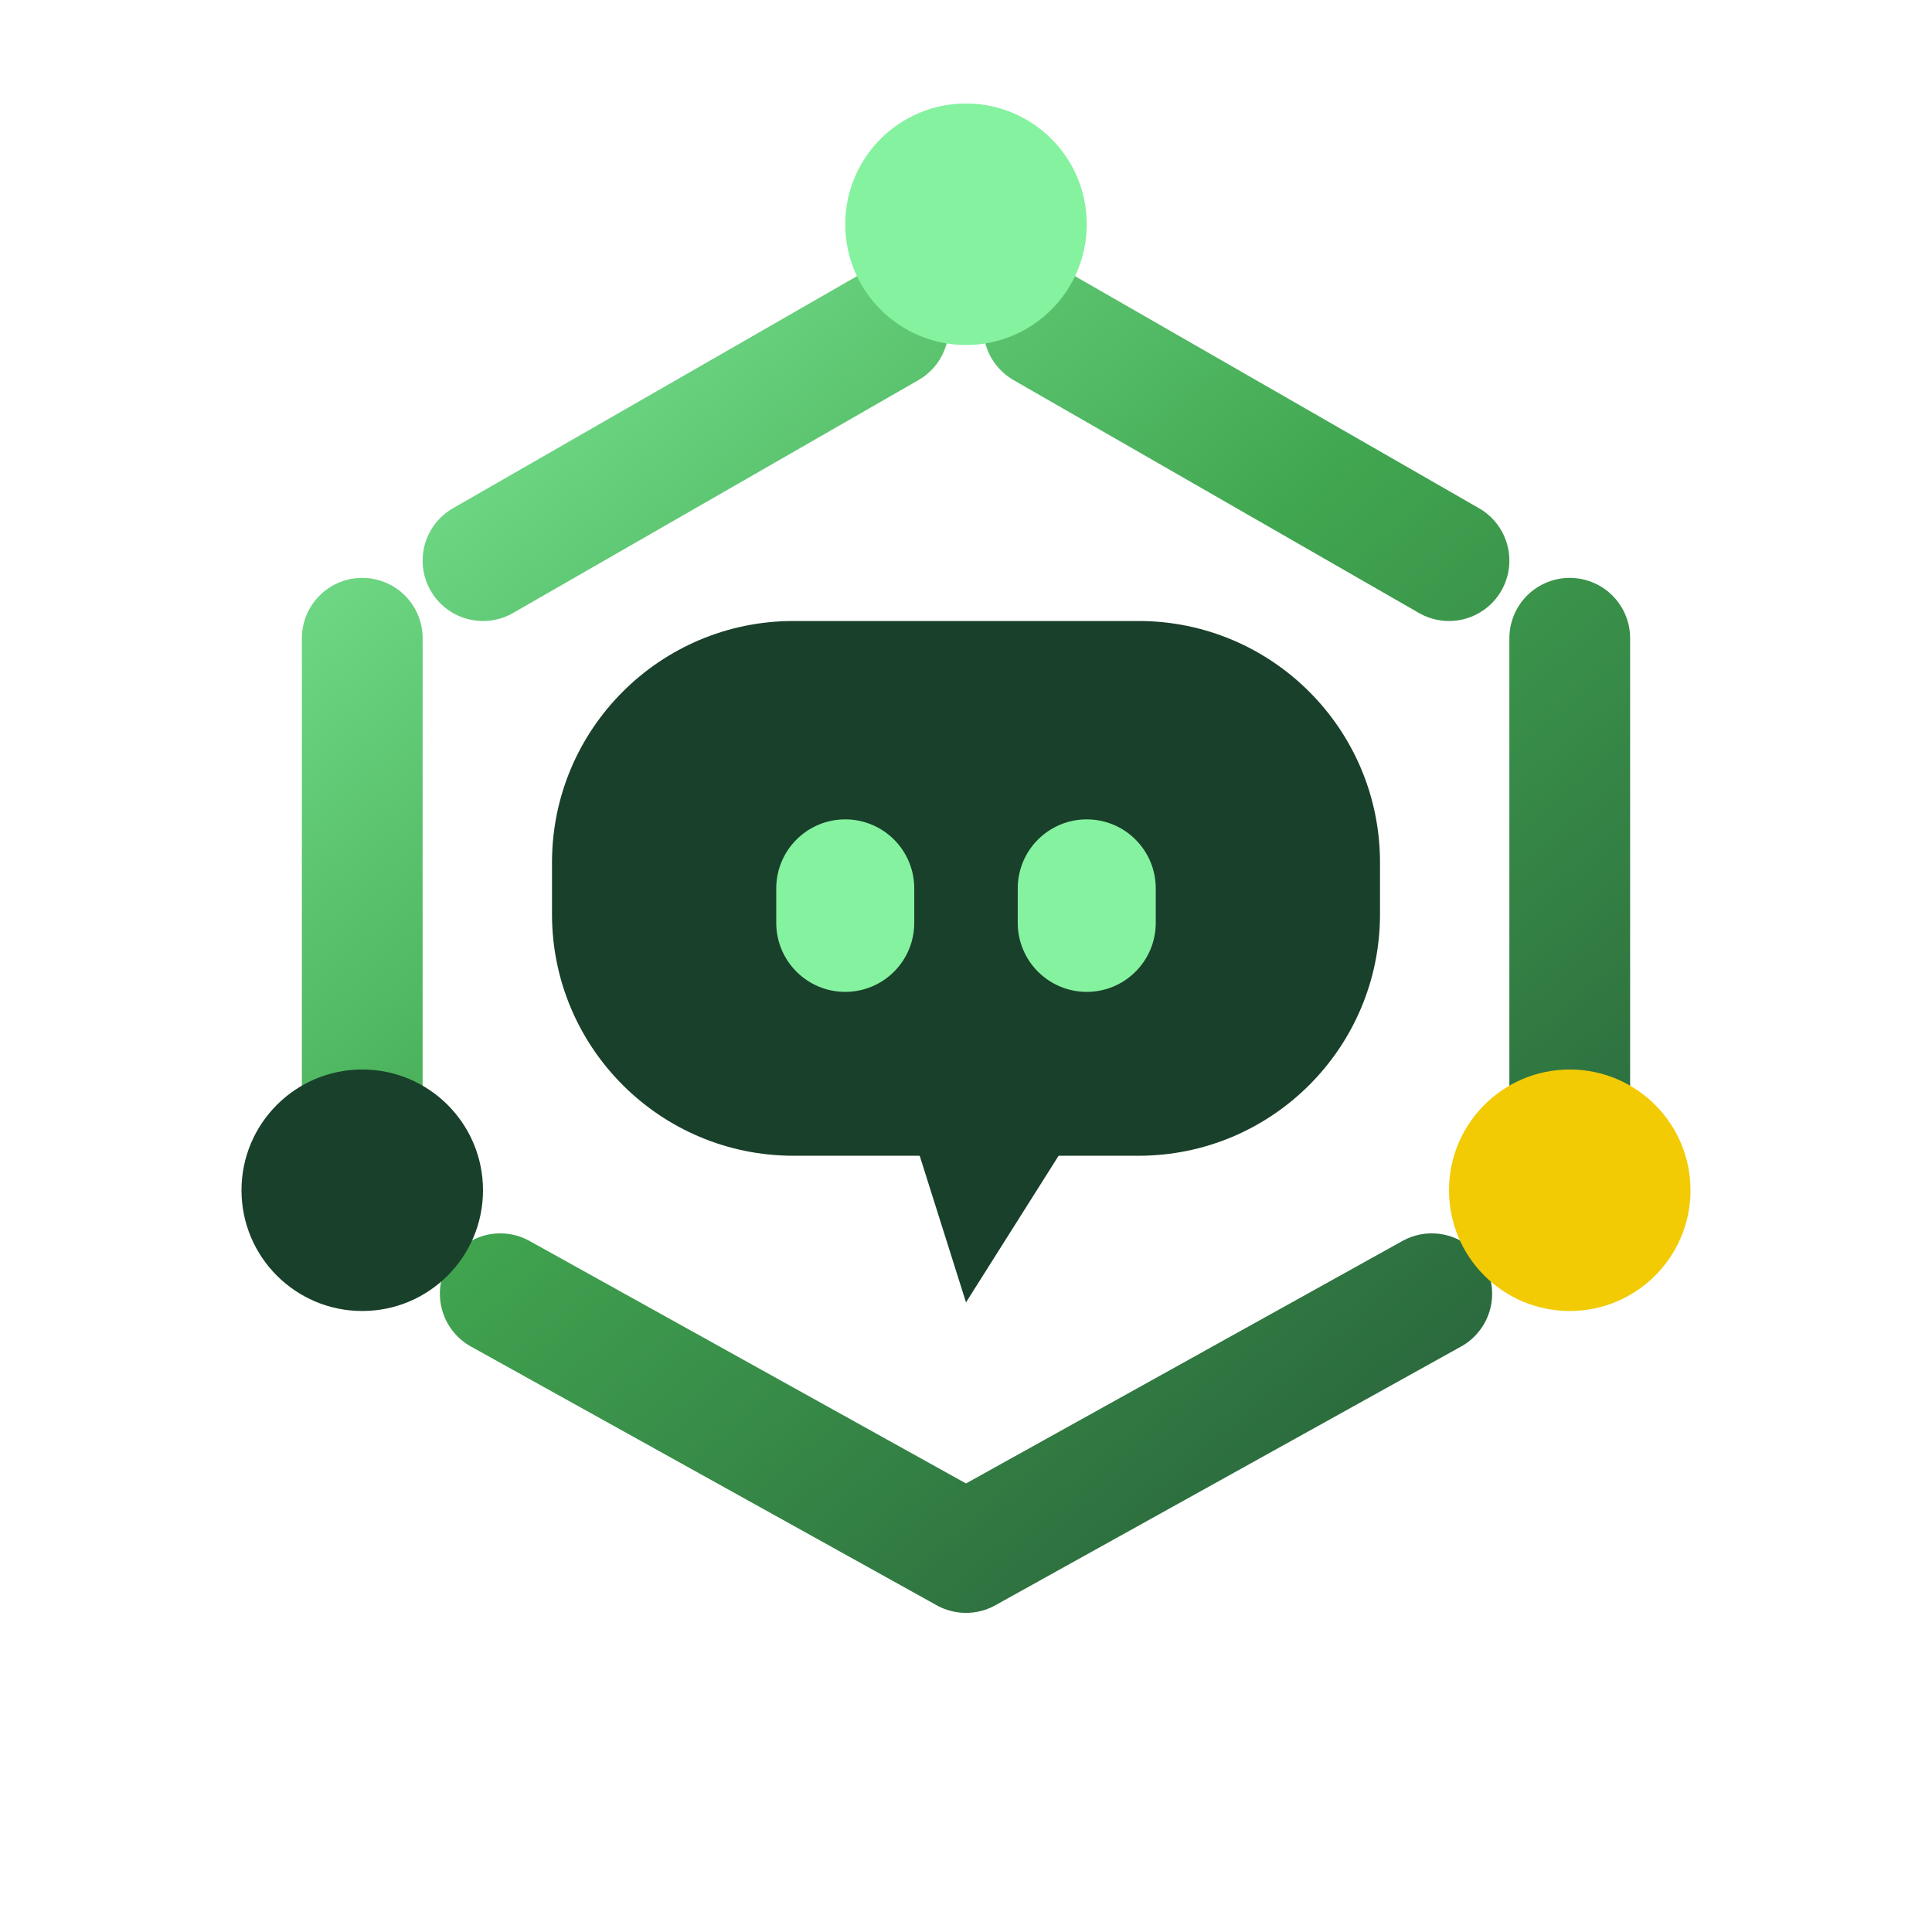
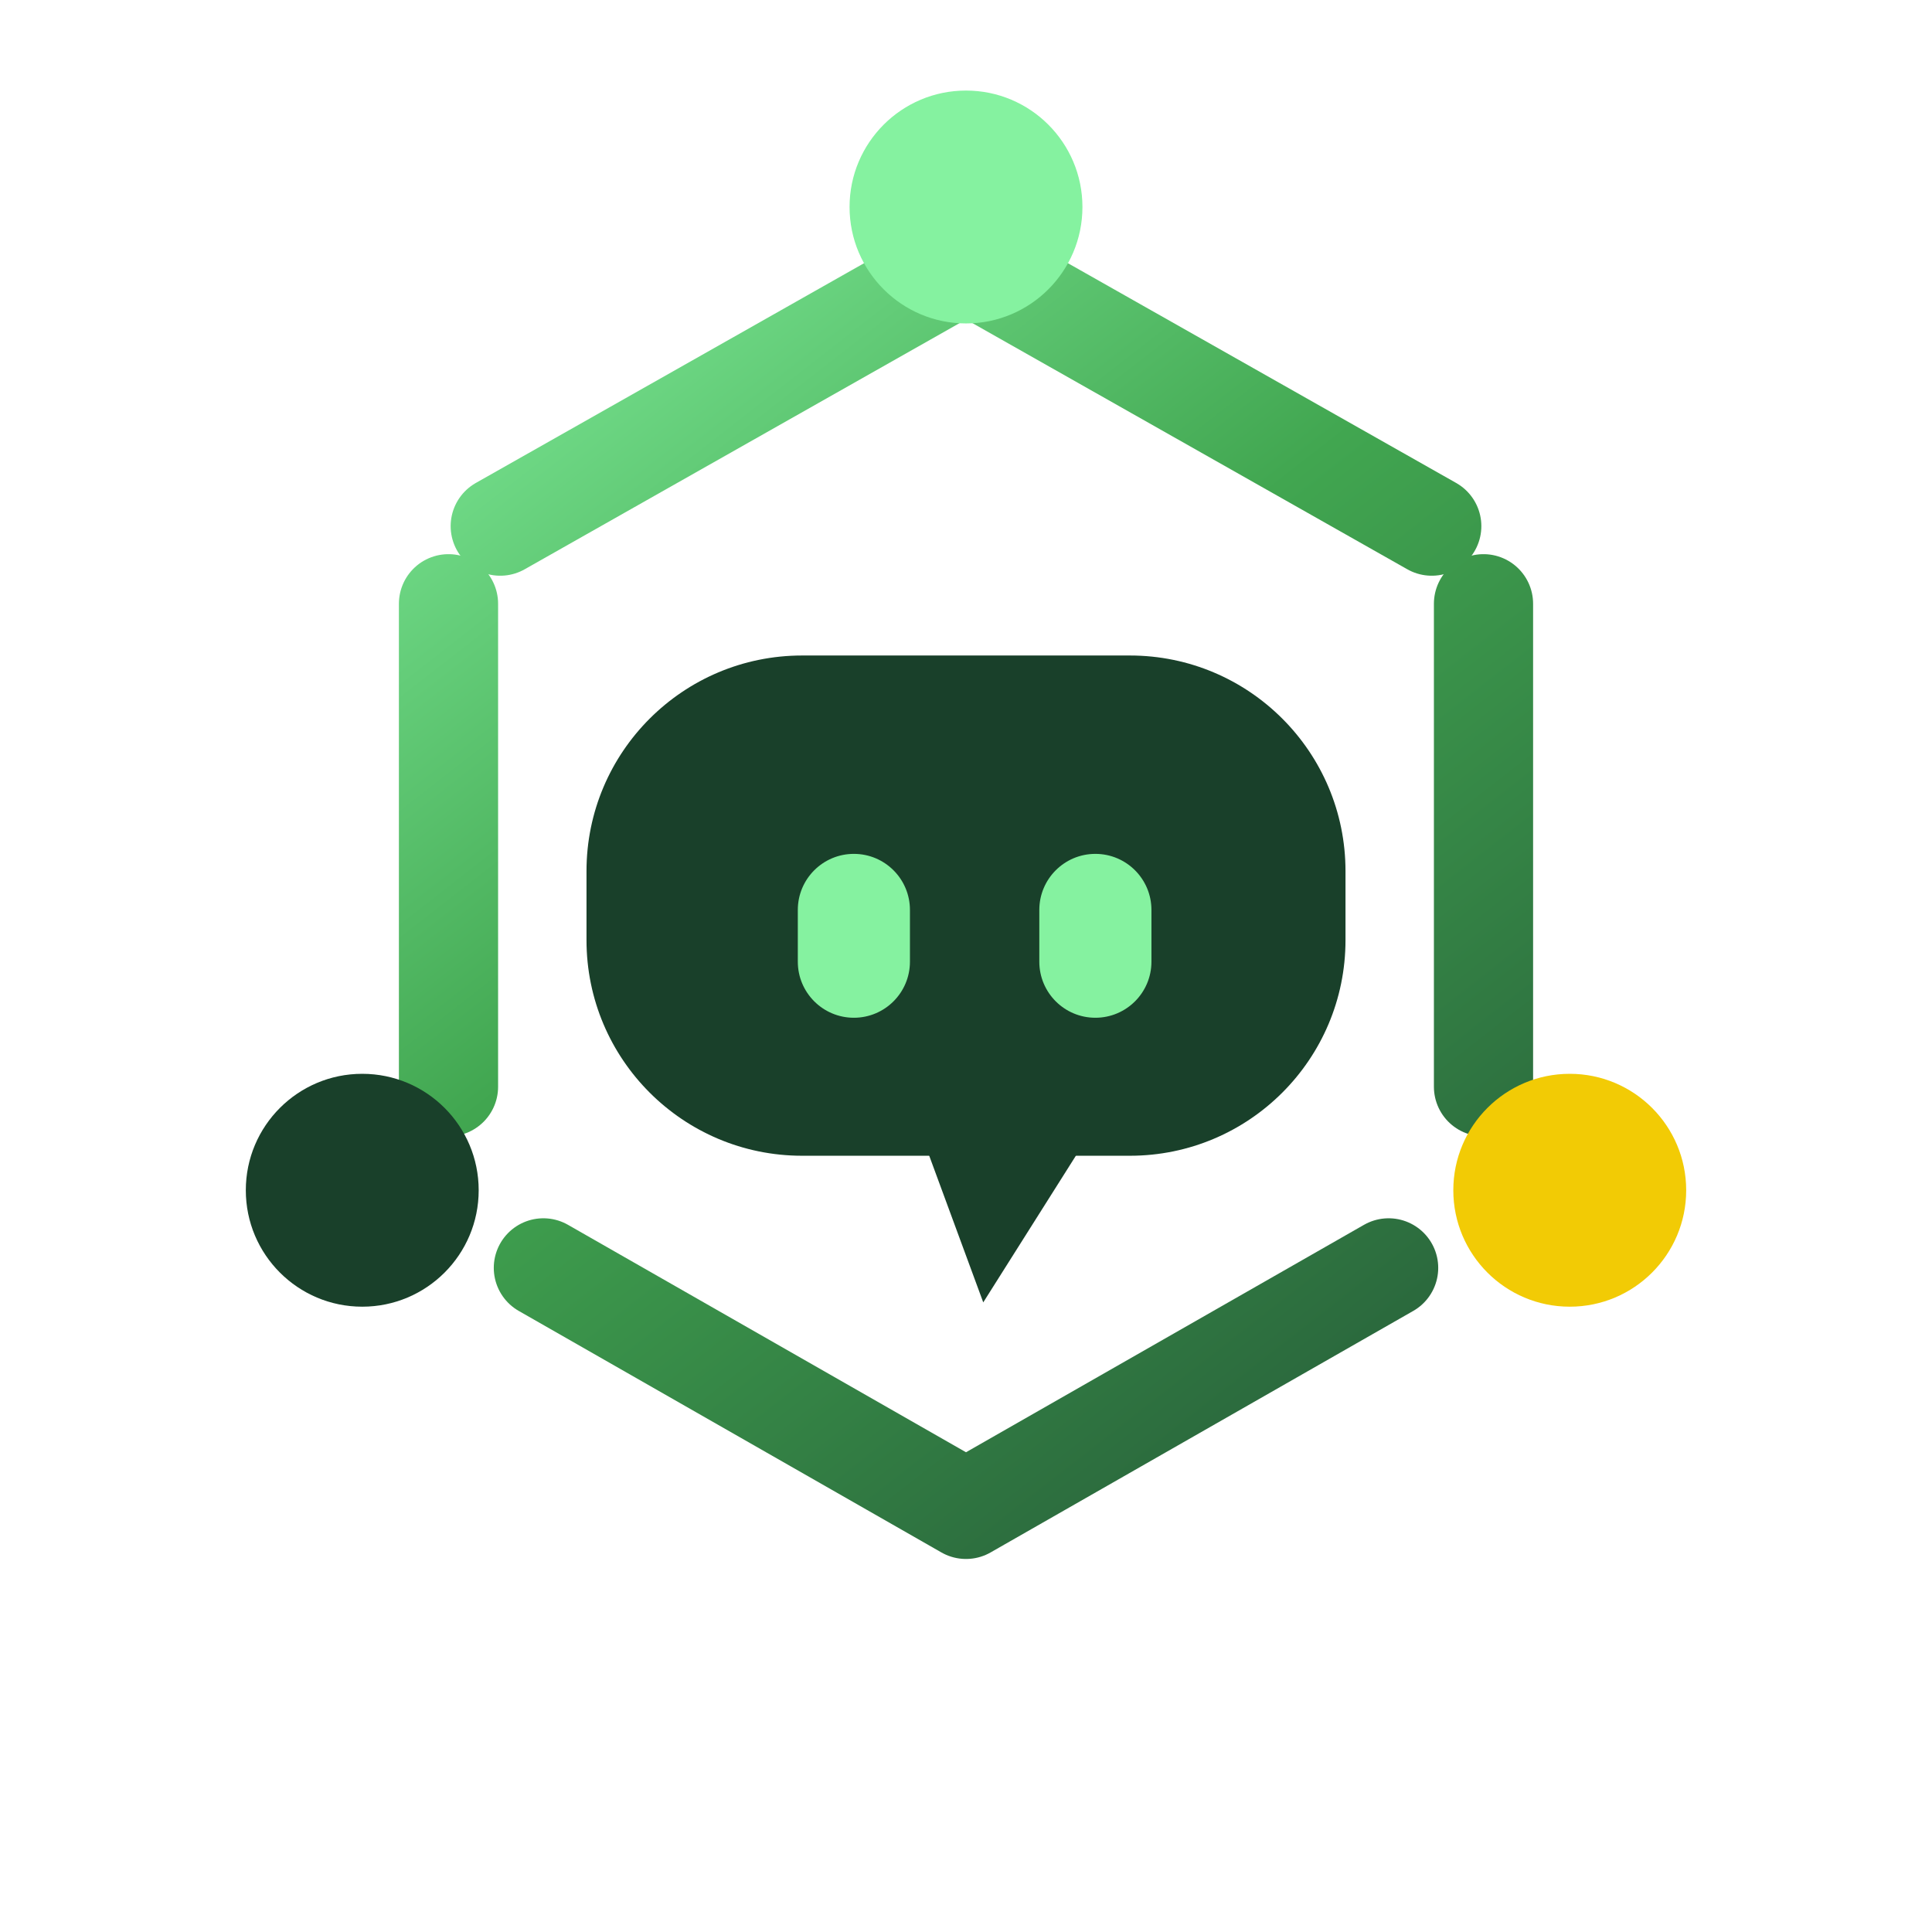
<svg xmlns="http://www.w3.org/2000/svg" viewBox="0 0 224 224" role="img" aria-label="Clever Agent icon">
  <defs>
-     <linearGradient id="ca-icon-frame-grad" x1="40" y1="18" x2="180" y2="180" gradientUnits="userSpaceOnUse">
+     <linearGradient id="ca-frame-icon" x1="52" y1="20" x2="172" y2="174" gradientUnits="userSpaceOnUse">
      <stop offset="0" stop-color="#85F2A0" />
-       <stop offset="0.48" stop-color="#41A650" />
+       <stop offset="0.45" stop-color="#41A650" />
      <stop offset="1" stop-color="#255938" />
    </linearGradient>
  </defs>
  <g id="icon">
-     <g id="frame" fill="none" stroke="url(#ca-icon-frame-grad)" stroke-width="14" stroke-linecap="round" stroke-linejoin="round">
-       <path d="M103 38 L56 65" />
-       <path d="M121 38 L168 65" />
-       <path d="M42 74 L42 128" />
-       <path d="M182 74 L182 128" />
-       <path d="M58 150 L112 180 L166 150" />
+     <g id="frame" fill="none" stroke="url(#ca-frame-icon)" stroke-width="11.5" stroke-linecap="round" stroke-linejoin="round">
+       <path d="M111 31 L58 61" />
+       <path d="M113 31 L166 61" />
+       <path d="M52 70 L52 126" />
+       <path d="M172 70 L172 126" />
+       <path d="M63 147 L112 175 L161 147" />
    </g>
    <g id="nodes">
-       <circle cx="112" cy="26" r="14" fill="#85F2A0" />
-       <circle cx="42" cy="138" r="14" fill="#19402A" />
-       <circle cx="182" cy="138" r="14" fill="#F2CB05" />
+       <circle cx="112" cy="24" r="13.5" fill="#85F2A0" />
+       <circle cx="42" cy="138" r="13.5" fill="#19402A" />
+       <circle cx="182" cy="138" r="13.5" fill="#F2CB05" />
    </g>
    <g id="bubble">
-       <rect x="64" y="72" width="96" height="62" rx="28" fill="#19402A" />
-       <path d="M106 132 L124 132 L112 151 Z" fill="#19402A" />
+       <rect x="68" y="76" width="88" height="58" rx="25" fill="#19402A" />
+       <path d="M107 132 L126 132 L114 151 Z" fill="#19402A" />
    </g>
    <g id="eyes">
-       <rect x="90" y="95" width="16" height="20" rx="8" fill="#85F2A0" />
-       <rect x="118" y="95" width="16" height="20" rx="8" fill="#85F2A0" />
+       <rect x="92.5" y="99" width="13" height="19" rx="6.5" fill="#85F2A0" />
+       <rect x="120.5" y="99" width="13" height="19" rx="6.5" fill="#85F2A0" />
    </g>
  </g>
</svg>
